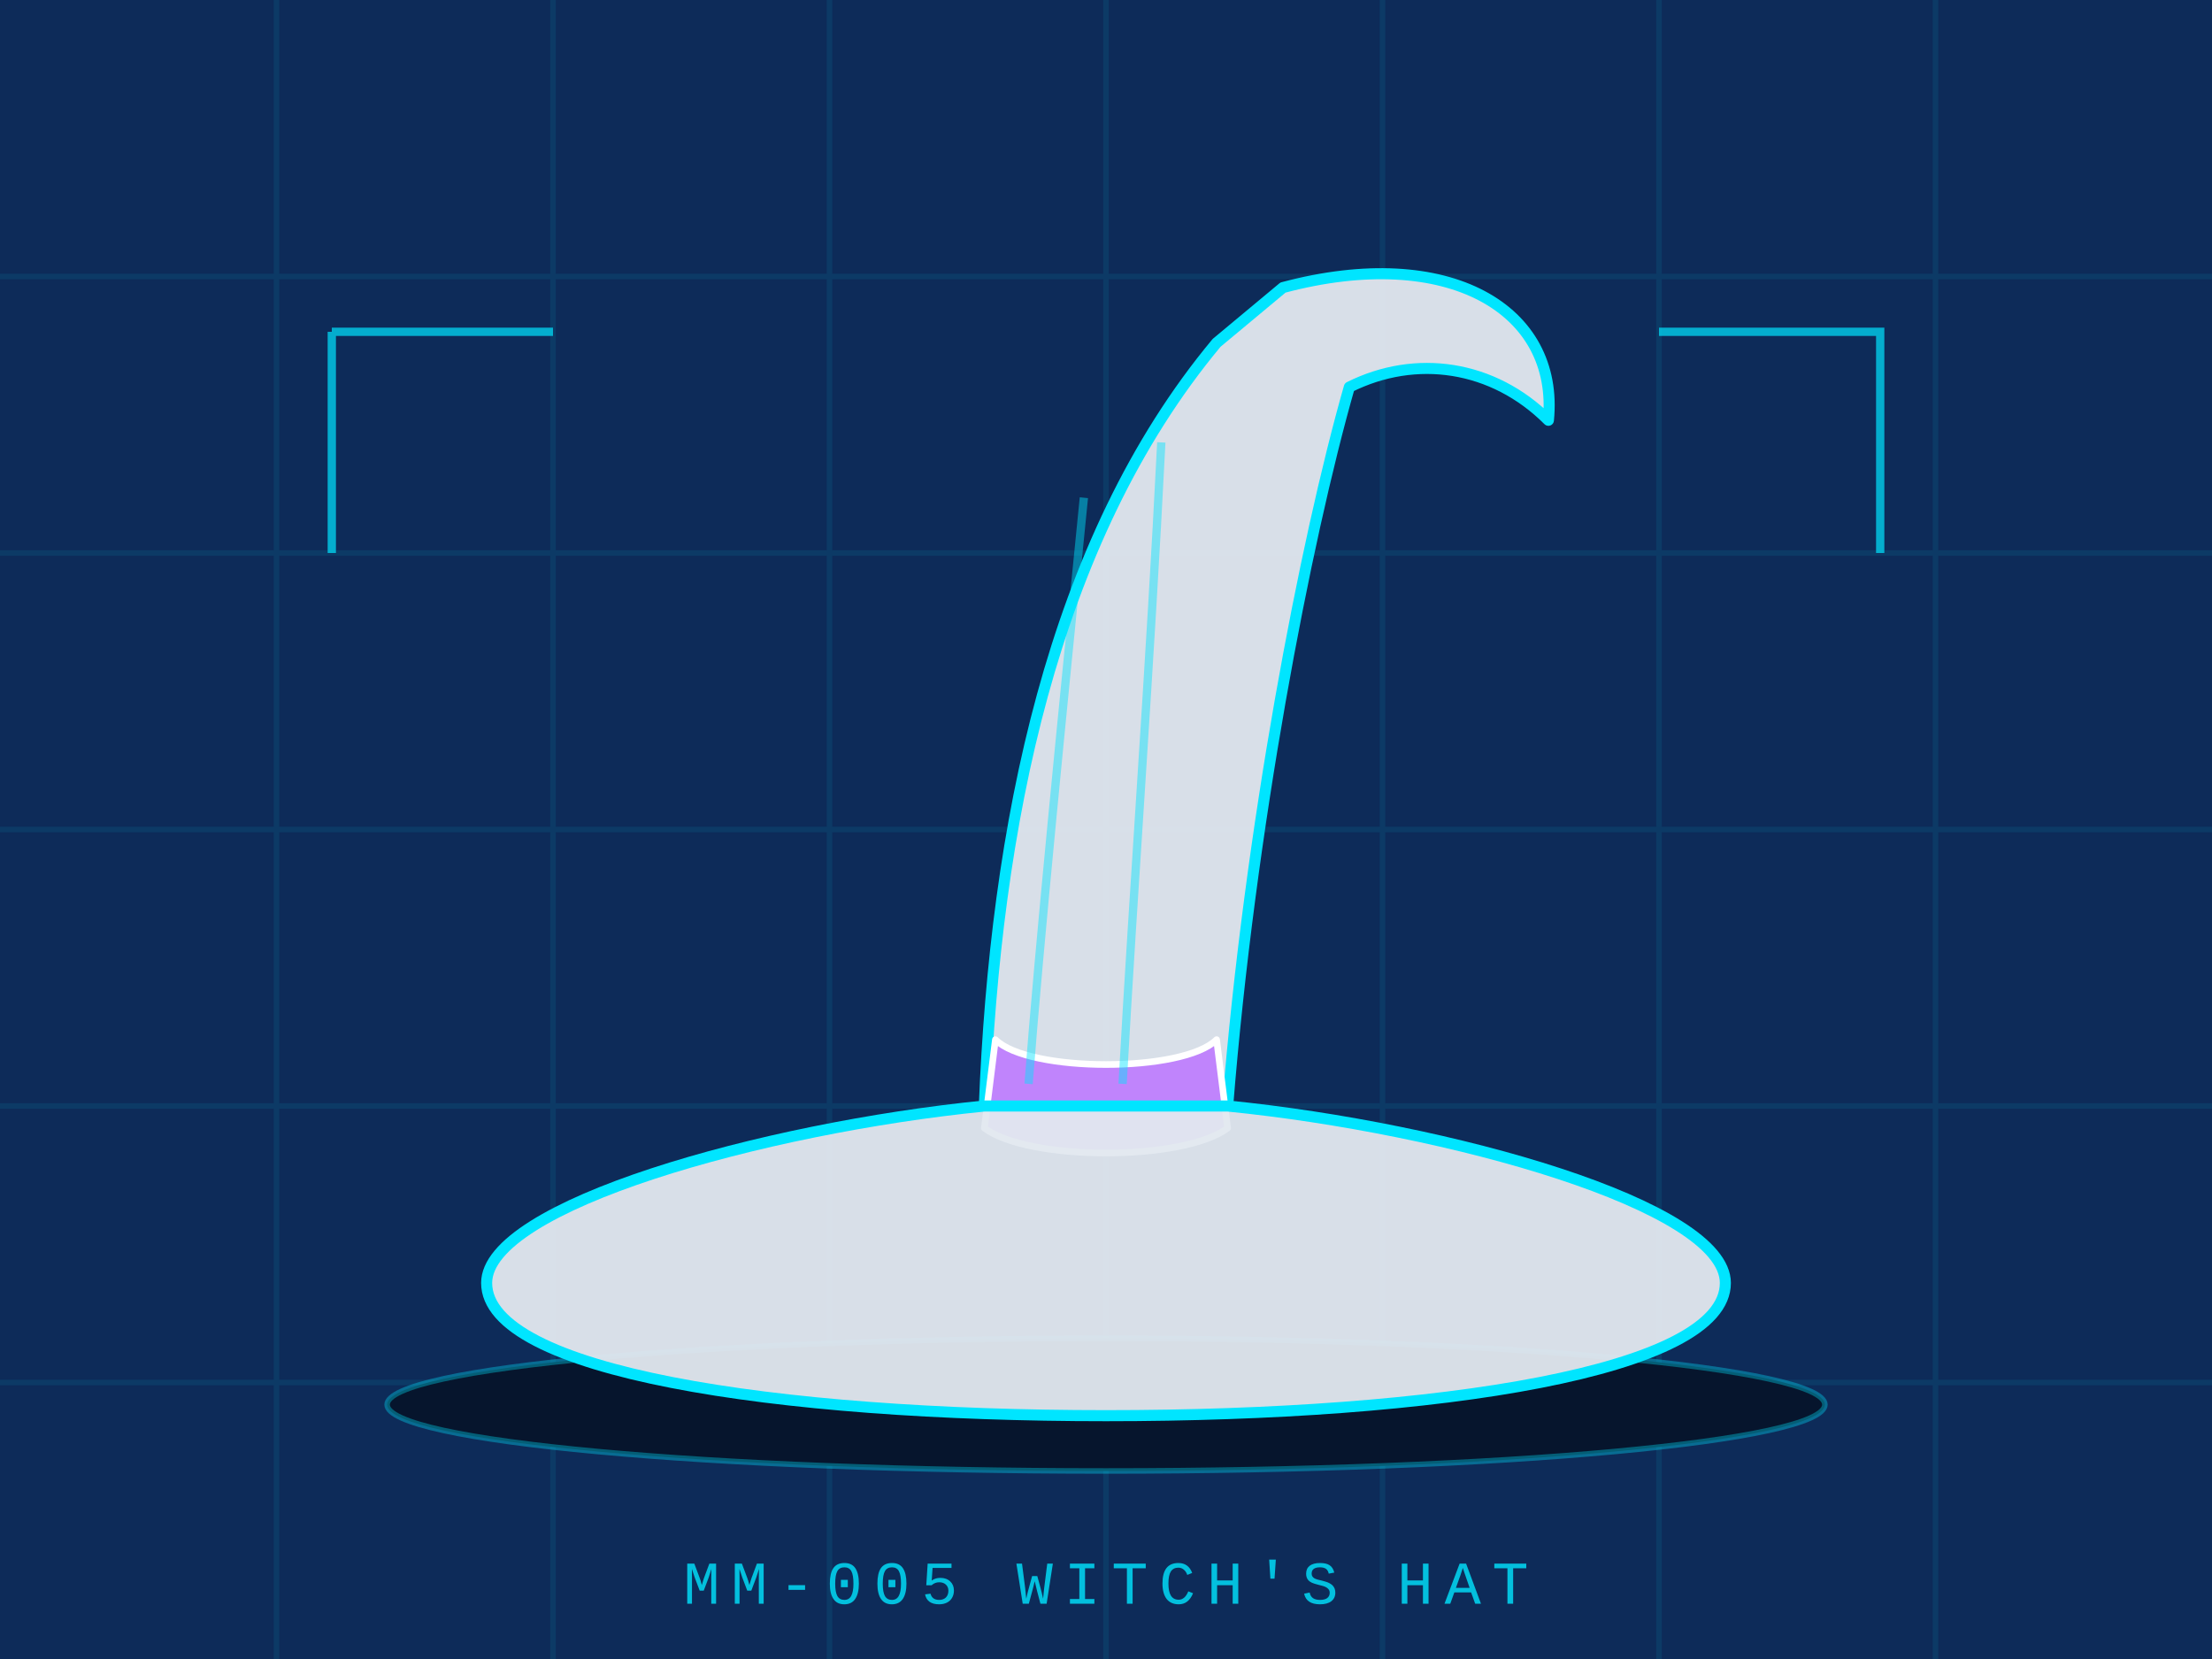
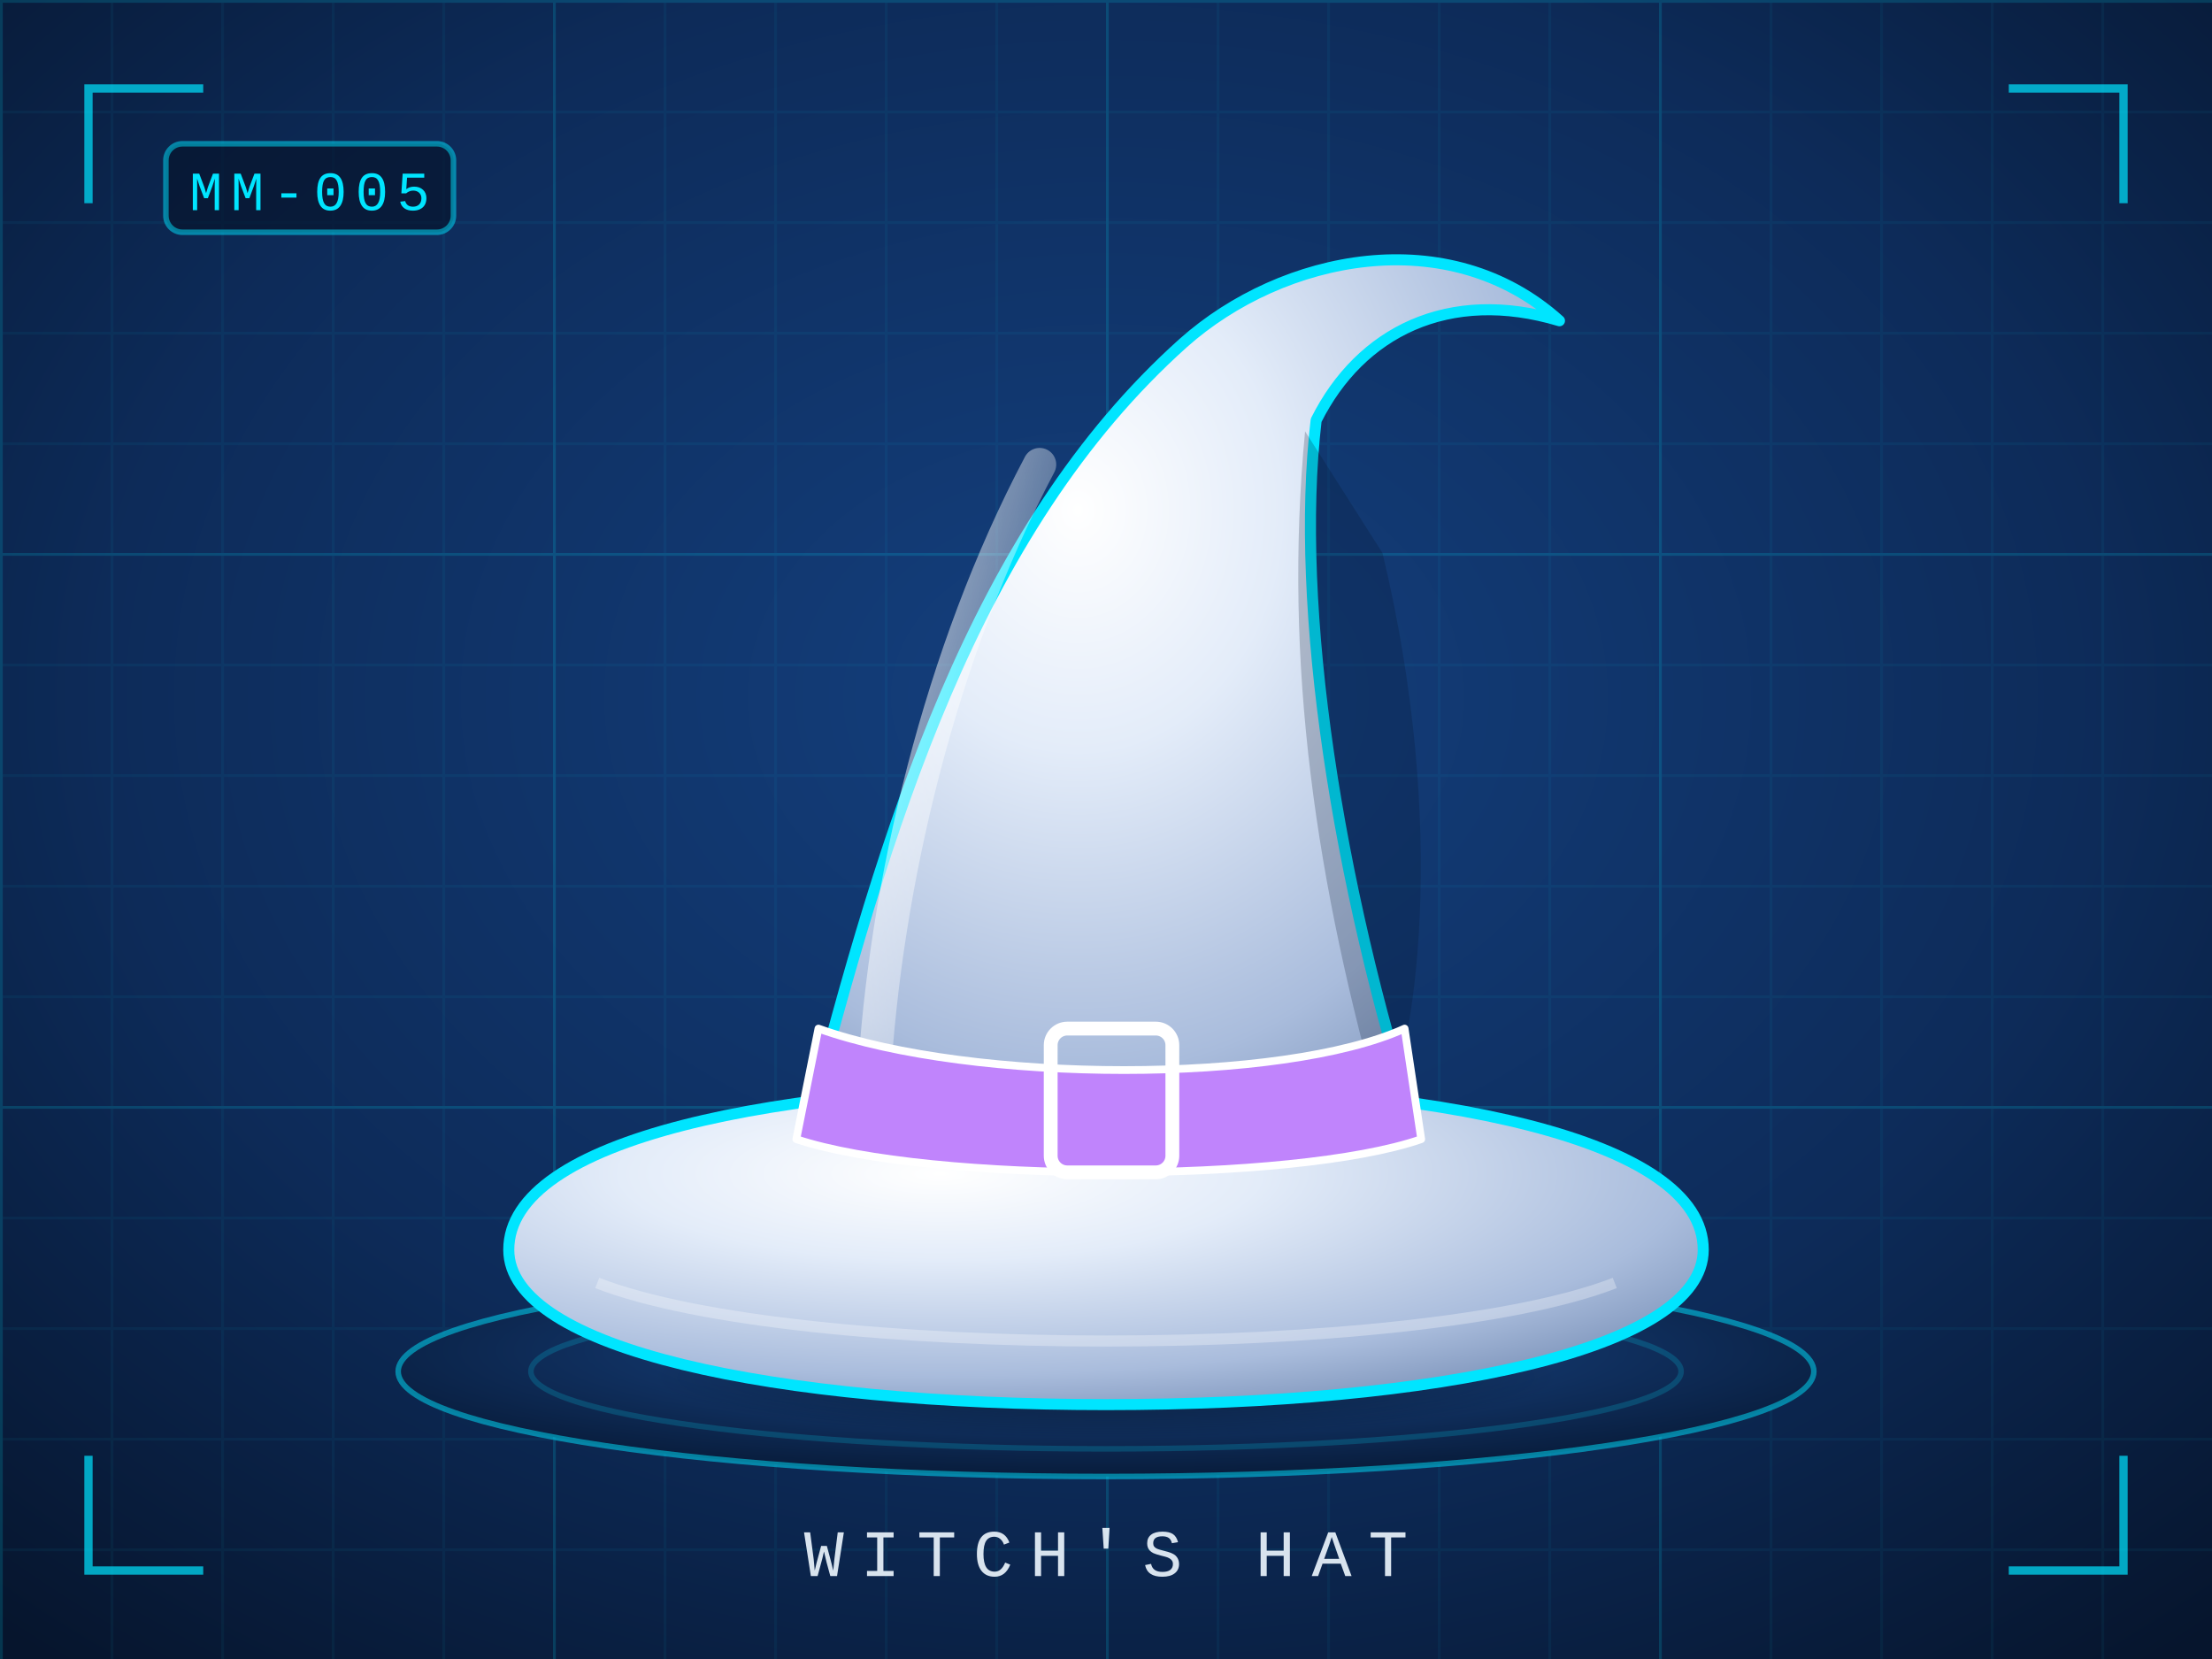
<svg xmlns="http://www.w3.org/2000/svg" viewBox="0 0 400 300">
-   <rect width="400" height="300" fill="#0d2b59" />
-   <path d="M0 50H400M0 100H400M0 150H400M0 200H400M0 250H400M50 0V300M100 0V300M150 0V300M200 0V300M250 0V300M300 0V300M350 0V300" stroke="#00e5ff" stroke-opacity="0.08" />
-   <ellipse cx="200" cy="254" rx="130" ry="12" fill="#06152d" stroke="#00e5ff" stroke-opacity="0.35" />
-   <path d="M232 52C262 44 282 56 280 76C270 66 256 64 244 70C236 98 226 150 222 200L178 200C180 150 190 98 220 62Z" fill="#e2e8f0" fill-opacity="0.95" stroke="#00e5ff" stroke-width="2" stroke-linejoin="round" />
-   <path d="M180 188C186 194 214 194 220 188L222 204C214 210 186 210 178 204Z" fill="#c084fc" stroke="#ffffff" stroke-width="1.2" stroke-linejoin="round" />
-   <path d="M178 200L222 200C262 204 312 218 312 232C312 248 260 256 200 256C140 256 88 248 88 232C88 218 138 204 178 200Z" fill="#e2e8f0" fill-opacity="0.95" stroke="#00e5ff" stroke-width="2" stroke-linejoin="round" />
-   <path d="M196 90C192 130 188 170 186 196M210 80C208 120 205 160 203 196" fill="none" stroke="#00e5ff" stroke-width="1.5" stroke-opacity="0.45" />
-   <g fill="none" stroke="#00e5ff" stroke-width="1.5" stroke-opacity="0.7">
-     <path d="M300 60H340V100" />
-     <path d="M60 60H100M60 60V100" />
+   <defs>
+     <radialGradient id="bg" cx="0.5" cy="0.42" r="0.75">
+       <stop offset="0" stop-color="#14407f" />
+       <stop offset="0.6" stop-color="#0d2b59" />
+       <stop offset="1" stop-color="#06152d" />
+     </radialGradient>
+     <radialGradient id="plate" cx="0.5" cy="0.4" r="0.6">
+       <stop offset="0" stop-color="#1b4c92" />
+       <stop offset="1" stop-color="#081c3b" />
+     </radialGradient>
+     <radialGradient id="shadow" cx="0.5" cy="0.5" r="0.5">
+       <stop offset="0" stop-color="#000" stop-opacity="0.55" />
+       <stop offset="1" stop-color="#000" stop-opacity="0" />
+     </radialGradient>
+     <linearGradient id="gloss" x1="0" y1="0" x2="1" y2="1">
+       <stop offset="0" stop-color="#fff" stop-opacity="0.75" />
+       <stop offset="1" stop-color="#fff" stop-opacity="0" />
+     </linearGradient>
+     <radialGradient id="mat" cx="0.36" cy="0.28" r="0.9">
+       <stop offset="0" stop-color="#ffffff" />
+       <stop offset="0.3" stop-color="#e3ecf9" />
+       <stop offset="0.7" stop-color="#a9bcdc" />
+       <stop offset="1" stop-color="#667fa8" />
+     </radialGradient>
+     <radialGradient id="warm" cx="0.36" cy="0.28" r="0.9">
+       <stop offset="0" stop-color="#ffe9cc" />
+       <stop offset="0.3" stop-color="#fdba74" />
+       <stop offset="0.7" stop-color="#e08a33" />
+       <stop offset="1" stop-color="#9c5412" />
+     </radialGradient>
+     <radialGradient id="green" cx="0.36" cy="0.28" r="0.9">
+       <stop offset="0" stop-color="#e6ffef" />
+       <stop offset="0.3" stop-color="#bbf7d0" />
+       <stop offset="0.7" stop-color="#6fd39a" />
+       <stop offset="1" stop-color="#2f8a5c" />
+     </radialGradient>
+     <pattern id="gridMinor" width="20" height="20" patternUnits="userSpaceOnUse">
+       <path d="M20 0H0V20" fill="none" stroke="#00e5ff" stroke-opacity="0.05" />
+     </pattern>
+     <pattern id="gridMajor" width="100" height="100" patternUnits="userSpaceOnUse">
+       <path d="M100 0H0V100" fill="none" stroke="#00e5ff" stroke-opacity="0.12" />
+     </pattern>
+   </defs>
+   <rect width="400" height="300" fill="url(#bg)" />
+   <rect width="400" height="300" fill="url(#gridMinor)" />
+   <rect width="400" height="300" fill="url(#gridMajor)" />
+   <ellipse cx="200" cy="248" rx="128" ry="19" fill="url(#plate)" stroke="#00e5ff" stroke-opacity="0.5" />
+   <ellipse cx="200" cy="248" rx="104" ry="14" fill="none" stroke="#00e5ff" stroke-opacity="0.18" />
+   <ellipse cx="200" cy="249" rx="82" ry="11" fill="url(#shadow)" />
+   <path d="M92 226C92 206 140 196 200 196C260 196 308 206 308 226C308 244 260 254 200 254C140 254 92 244 92 226Z" fill="url(#mat)" stroke="#00e5ff" stroke-width="2" stroke-linejoin="round" />
+   <path d="M146 204C160 150 176 96 214 62C232 46 262 40 282 58C262 52 246 60 238 76C234 110 242 160 256 204C240 210 160 210 146 204Z" fill="url(#mat)" stroke="#00e5ff" stroke-width="2" stroke-linejoin="round" />
+   <path d="M236 78C232 120 238 160 250 202C256 190 262 150 250 100Z" fill="#06152d" fill-opacity="0.22" />
+   <path d="M188 84C170 118 160 160 158 196" fill="none" stroke="url(#gloss)" stroke-width="6" stroke-linecap="round" />
+   <path d="M148 186C176 196 232 196 254 186L257 206C234 214 168 214 144 206Z" fill="#c084fc" stroke="#fff" stroke-width="1.4" stroke-linejoin="round" />
+   <rect x="190" y="186" width="22" height="26" rx="3" fill="none" stroke="#fff" stroke-width="2.5" />
+   <path d="M108 232C144 246 256 246 292 232" fill="none" stroke="#fff" stroke-opacity="0.3" stroke-width="2" />
+   <g fill="none" stroke="#00e5ff" stroke-width="1.5" stroke-opacity="0.7" stroke-linecap="square">
+     <path d="M16 36V16H36M364 16H384V36M16 264V284H36M384 264V284H364" />
  </g>
-   <text x="200" y="290" text-anchor="middle" font-family="Courier New, monospace" font-size="11" fill="#00e5ff" fill-opacity="0.8" letter-spacing="2">MM-005 WITCH'S HAT</text>
+   <rect x="30" y="26" width="52" height="16" rx="3" fill="#06152d" fill-opacity="0.7" stroke="#00e5ff" stroke-opacity="0.5" />
+   <text x="56" y="38" text-anchor="middle" font-family="Courier New, monospace" font-size="10" fill="#00e5ff" letter-spacing="1.5">MM-005</text>
+   <text x="200" y="285" text-anchor="middle" font-family="Courier New, monospace" font-size="12" fill="#eef7ff" fill-opacity="0.9" letter-spacing="3">WITCH'S HAT</text>
</svg>
